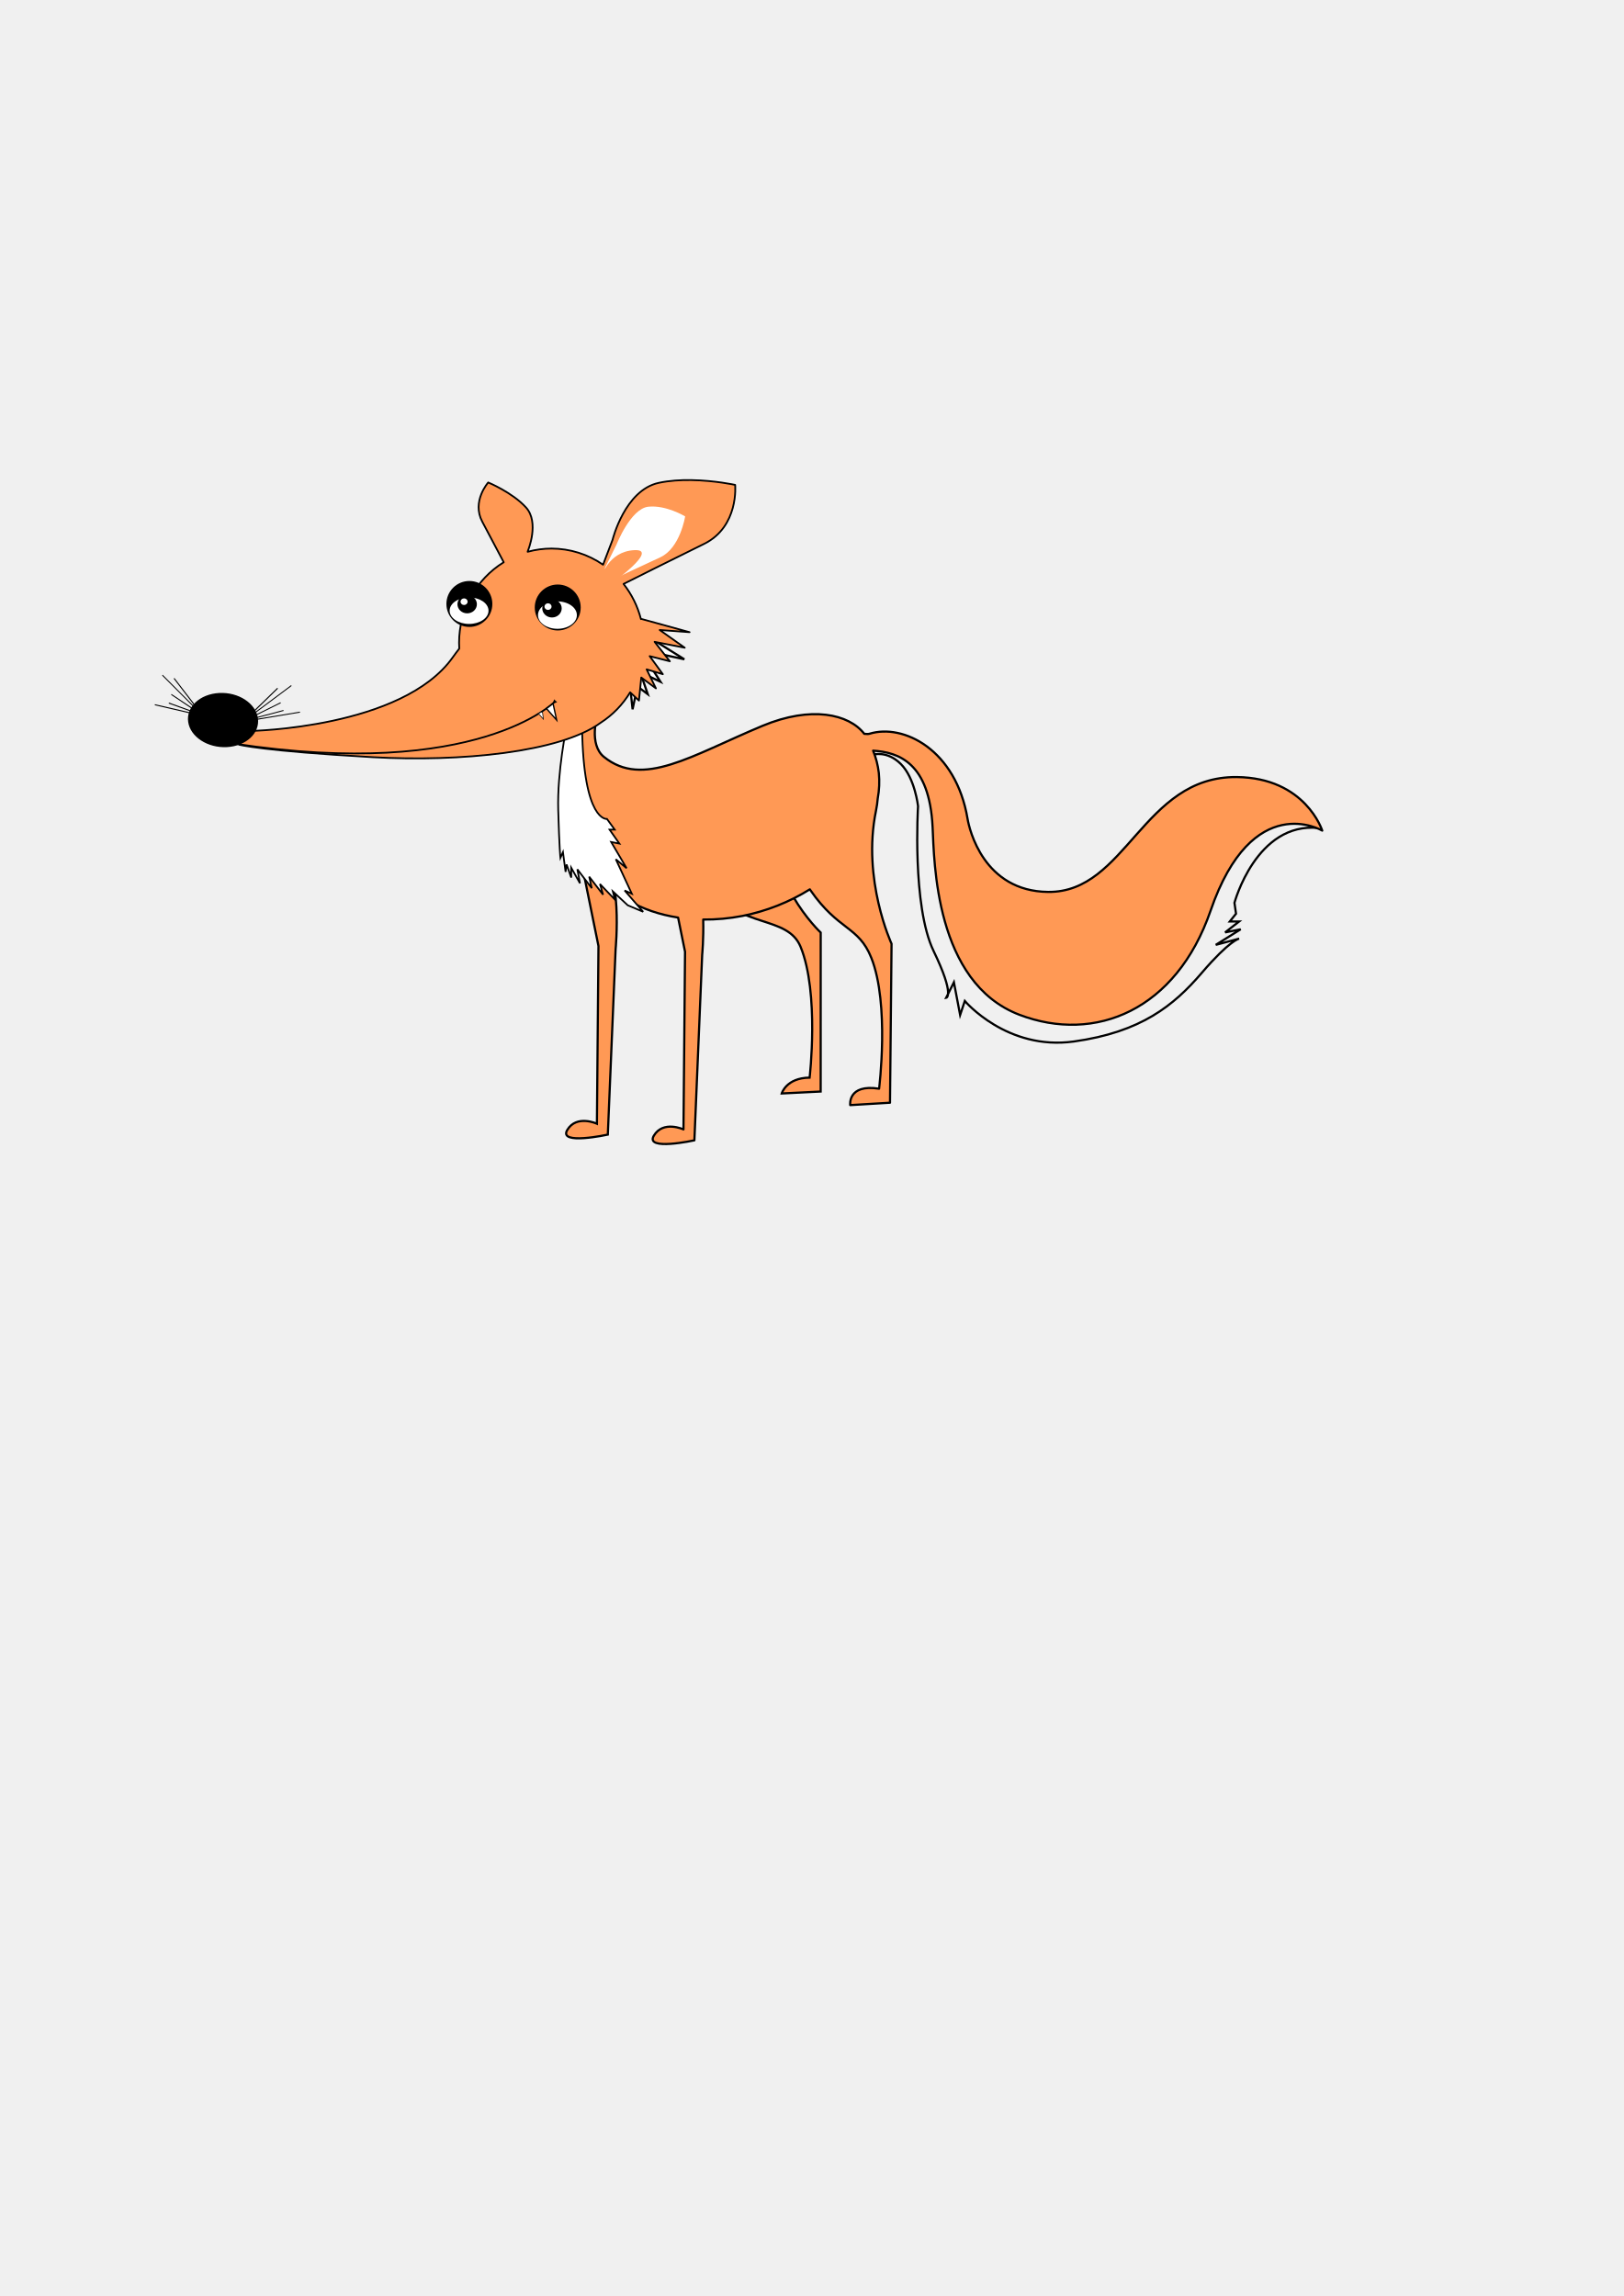
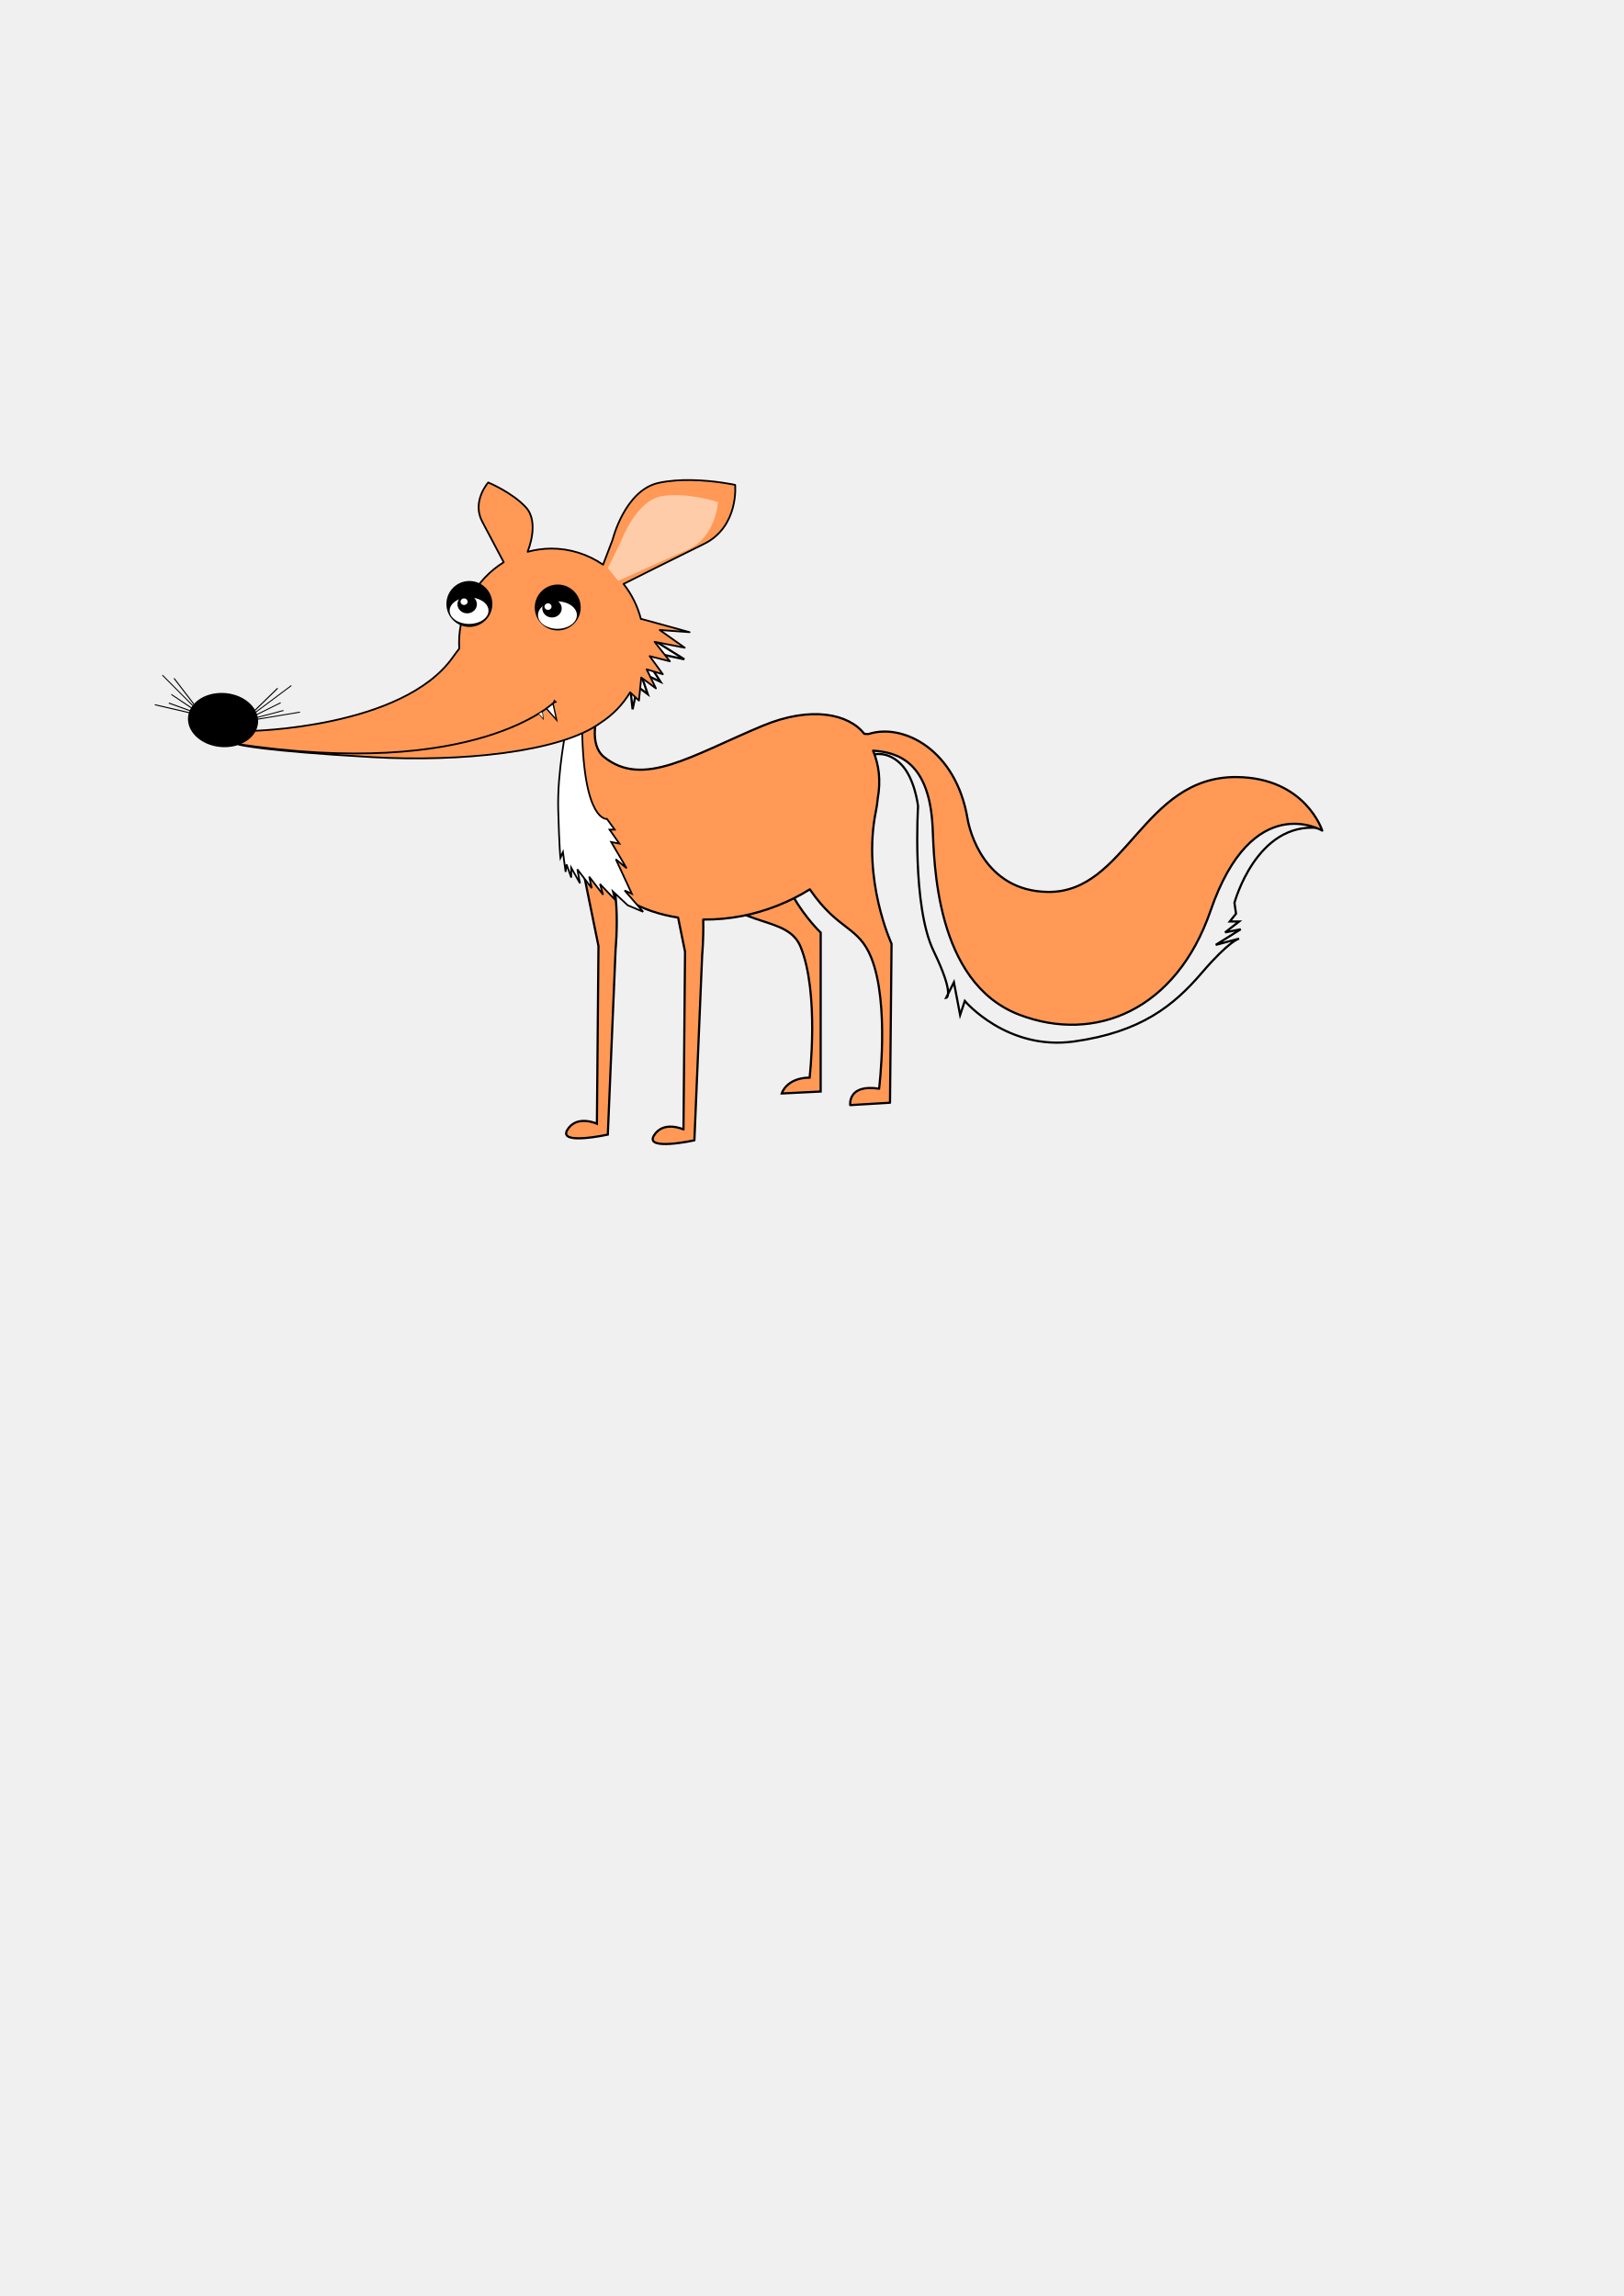
<svg xmlns="http://www.w3.org/2000/svg" width="210mm" height="297mm" viewBox="0 0 744.094 1052.362" id="svg2" version="1.1">
  <defs id="defs4">
    <marker orient="auto" refY="0.0" refX="0.0" id="TriangleOutS" style="overflow:visible">
      <path id="path4306" d="M 5.77,0.0 L -2.88,5.0 L -2.88,-5.0 L 5.77,0.0 z " style="fill-rule:evenodd;stroke:#000000;stroke-width:1pt;stroke-opacity:1;fill:#000000;fill-opacity:1" transform="scale(0.2)" />
    </marker>
    <marker orient="auto" refY="0.0" refX="0.0" id="marker13824" style="overflow:visible">
      <path id="path13826" d="M 0.0,0.0 L 5.0,-5.0 L -12.5,0.0 L 5.0,5.0 L 0.0,0.0 z " style="fill-rule:evenodd;stroke:#000000;stroke-width:1pt;stroke-opacity:1;fill:#000000;fill-opacity:1" transform="scale(0.2) translate(6,0)" />
    </marker>
    <marker orient="auto" refY="0.0" refX="0.0" id="marker9826" style="overflow:visible;">
      <path id="path9828" style="fill-rule:evenodd;stroke-width:0.625;stroke-linejoin:round;stroke:#000000;stroke-opacity:1;fill:#000000;fill-opacity:1" d="M 8.719,4.034 L -2.207,0.016 L 8.719,-4.002 C 6.973,-1.63 6.983,1.616 8.719,4.034 z " transform="scale(1.1) rotate(180) translate(1,0)" />
    </marker>
    <marker orient="auto" refY="0.0" refX="0.0" id="Arrow1Sstart" style="overflow:visible">
      <path id="path4170" d="M 0.0,0.0 L 5.0,-5.0 L -12.5,0.0 L 5.0,5.0 L 0.0,0.0 z " style="fill-rule:evenodd;stroke:#000000;stroke-width:1pt;stroke-opacity:1;fill:#ffffff;fill-opacity:1" transform="scale(0.2) translate(6,0)" />
    </marker>
    <marker orient="auto" refY="0.0" refX="0.0" id="Arrow2Lstart" style="overflow:visible">
      <path id="path4176" style="fill-rule:evenodd;stroke-width:0.625;stroke-linejoin:round;stroke:#000000;stroke-opacity:1;fill:#000000;fill-opacity:1" d="M 8.719,4.034 L -2.207,0.016 L 8.719,-4.002 C 6.973,-1.63 6.983,1.616 8.719,4.034 z " transform="scale(1.1) translate(1,0)" />
    </marker>
    <marker orient="auto" refY="0.0" refX="0.0" id="Club" style="overflow:visible">
      <path id="path4387" d="M -1.597,-7.098 C -3.486,-7.098 -5.024,-5.561 -5.024,-3.671 C -5.024,-3.015 -4.785,-2.444 -4.464,-1.923 C -4.503,-1.891 -4.544,-1.865 -4.581,-1.83 C -5.203,-2.685 -6.17,-3.275 -7.308,-3.275 C -9.197,-3.275 -10.734,-1.738 -10.734,0.151 C -10.734,2.04 -9.197,3.578 -7.308,3.578 C -6.314,3.578 -5.439,3.136 -4.814,2.459 C -4.938,2.814 -5.024,3.18 -5.024,3.578 C -5.024,5.467 -3.486,7.004 -1.597,7.004 C 0.292,7.004 1.829,5.467 1.829,3.578 C 1.829,2.784 1.514,2.084 1.06,1.503 C 2.415,1.766 3.772,2.297 4.766,3.834 C 4.028,3.096 3.554,1.753 3.554,-0.059 L 2.925,-0.105 L 3.507,-0.128 C 3.507,-1.94 3.958,-3.283 4.696,-4.021 C 3.737,-2.539 2.439,-1.995 1.13,-1.713 C 1.534,-2.275 1.829,-2.927 1.829,-3.671 C 1.829,-5.561 0.292,-7.098 -1.597,-7.098 z " style="fill-rule:evenodd;stroke:#000000;stroke-width:0.746pt;stroke-opacity:1;fill:#000000;fill-opacity:1" transform="scale(0.6)" />
    </marker>
    <marker orient="auto" refY="0.0" refX="0.0" id="DotL" style="overflow:visible">
      <path id="path4219" d="M -2.5,-1.0 C -2.5,1.76 -4.74,4.0 -7.5,4.0 C -10.26,4.0 -12.5,1.76 -12.5,-1.0 C -12.5,-3.76 -10.26,-6.0 -7.5,-6.0 C -4.74,-6.0 -2.5,-3.76 -2.5,-1.0 z " style="fill-rule:evenodd;stroke:#000000;stroke-width:1pt;stroke-opacity:1;fill:#000000;fill-opacity:1" transform="scale(0.8) translate(7.4, 1)" />
    </marker>
    <marker orient="auto" refY="0.0" refX="0.0" id="SemiCircleIn" style="overflow:visible">
      <path id="path4336" d="M -0.375,-0.046 C -0.375,2.714 1.865,4.954 4.625,4.954 L 4.625,-5.046 C 1.865,-5.046 -0.375,-2.806 -0.375,-0.046 z " style="fill-rule:evenodd;stroke:#000000;stroke-width:1pt;stroke-opacity:1;fill:#000000;fill-opacity:1" transform="scale(0.6)" />
    </marker>
    <marker orient="auto" refY="0.0" refX="0.0" id="Arrow1Mend" style="overflow:visible;">
      <path id="path4167" d="M 0.0,0.0 L 5.0,-5.0 L -12.5,0.0 L 5.0,5.0 L 0.0,0.0 z " style="fill-rule:evenodd;stroke:#000000;stroke-width:1pt;stroke-opacity:1;fill:#ffffff;fill-opacity:1" transform="scale(0.4) rotate(180) translate(10,0)" />
    </marker>
    <marker orient="auto" refY="0.0" refX="0.0" id="Arrow2Lend" style="overflow:visible;">
      <path id="path4179" style="fill-rule:evenodd;stroke-width:0.625;stroke-linejoin:round;stroke:#eb781e;stroke-opacity:1;fill:#ffffff;fill-opacity:1" d="M 8.719,4.034 L -2.207,0.016 L 8.719,-4.002 C 6.973,-1.63 6.983,1.616 8.719,4.034 z " transform="scale(1.1) rotate(180) translate(1,0)" />
    </marker>
    <marker orient="auto" refY="0.0" refX="0.0" id="DiamondLend" style="overflow:visible">
      <path id="path4255" d="M 0,-7.071 L -7.071,0 L 0,7.071 L 7.071,0 L 0,-7.071 z " style="fill-rule:evenodd;stroke:#000000;stroke-width:1pt;stroke-opacity:1;fill:#000000;fill-opacity:1" transform="scale(0.8) translate(-7,0)" />
    </marker>
    <marker orient="auto" refY="0.0" refX="0.0" id="EmptyTriangleInL" style="overflow:visible">
      <path id="path4309" d="M 5.77,0.0 L -2.88,5.0 L -2.88,-5.0 L 5.77,0.0 z " style="fill-rule:evenodd;fill:#ffffff;stroke:#000000;stroke-width:1pt;stroke-opacity:1" transform="scale(-0.8) translate(-6,0)" />
    </marker>
    <marker orient="auto" refY="0.0" refX="0.0" id="Tail" style="overflow:visible">
      <g id="g4194" transform="scale(-1.2)" style="stroke:#000000;stroke-opacity:1;fill:#000000;fill-opacity:1">
        <path id="path4196" d="M -3.805,-3.959 L 0.544,0" style="fill:#000000;fill-rule:evenodd;stroke:#000000;stroke-width:0.8;stroke-linecap:round;stroke-opacity:1;fill-opacity:1" />
        <path id="path4198" d="M -1.287,-3.959 L 3.062,0" style="fill:#000000;fill-rule:evenodd;stroke:#000000;stroke-width:0.8;stroke-linecap:round;stroke-opacity:1;fill-opacity:1" />
        <path id="path4200" d="M 1.305,-3.959 L 5.654,0" style="fill:#000000;fill-rule:evenodd;stroke:#000000;stroke-width:0.8;stroke-linecap:round;stroke-opacity:1;fill-opacity:1" />
        <path id="path4202" d="M -3.805,4.178 L 0.544,0.22" style="fill:#000000;fill-rule:evenodd;stroke:#000000;stroke-width:0.8;stroke-linecap:round;stroke-opacity:1;fill-opacity:1" />
        <path id="path4204" d="M -1.287,4.178 L 3.062,0.22" style="fill:#000000;fill-rule:evenodd;stroke:#000000;stroke-width:0.8;stroke-linecap:round;stroke-opacity:1;fill-opacity:1" />
        <path id="path4206" d="M 1.305,4.178 L 5.654,0.22" style="fill:#000000;fill-rule:evenodd;stroke:#000000;stroke-width:0.8;stroke-linecap:round;stroke-opacity:1;fill-opacity:1" />
      </g>
    </marker>
    <marker orient="auto" refY="0.0" refX="0.0" id="Arrow2Mend" style="overflow:visible;">
      <path id="path4185" style="fill-rule:evenodd;stroke-width:0.625;stroke-linejoin:round;stroke:#000000;stroke-opacity:1;fill:#000000;fill-opacity:1" d="M 8.719,4.034 L -2.207,0.016 L 8.719,-4.002 C 6.973,-1.63 6.983,1.616 8.719,4.034 z " transform="scale(0.6) rotate(180) translate(0,0)" />
    </marker>
    <marker orient="auto" refY="0.0" refX="0.0" id="marker4460" style="overflow:visible;">
      <path id="path4462" d="M 0.0,0.0 L 5.0,-5.0 L -12.5,0.0 L 5.0,5.0 L 0.0,0.0 z " style="fill-rule:evenodd;stroke:#000000;stroke-width:1pt;stroke-opacity:1;fill:#000000;fill-opacity:1" transform="scale(0.8) rotate(180) translate(12.5,0)" />
    </marker>
    <marker orient="auto" refY="0.0" refX="0.0" id="Arrow1Lstart" style="overflow:visible">
      <path id="path4158" d="M 0.0,0.0 L 5.0,-5.0 L -12.5,0.0 L 5.0,5.0 L 0.0,0.0 z " style="fill-rule:evenodd;stroke:#000000;stroke-width:1pt;stroke-opacity:1;fill:#000000;fill-opacity:1" transform="scale(0.8) translate(12.5,0)" />
    </marker>
    <marker orient="auto" refY="0.0" refX="0.0" id="Arrow1Lend" style="overflow:visible;">
      <path id="path4161" d="M 0.0,0.0 L 5.0,-5.0 L -12.5,0.0 L 5.0,5.0 L 0.0,0.0 z " style="fill-rule:evenodd;stroke:#000000;stroke-width:1pt;stroke-opacity:1;fill:#000000;fill-opacity:1" transform="scale(0.8) rotate(180) translate(12.5,0)" />
    </marker>
  </defs>
  <g id="layer1">
    <path style="fill:none;fill-rule:evenodd;stroke:#000000;stroke-width:1px;stroke-linecap:butt;stroke-linejoin:miter;stroke-opacity:1" d="m 400,345.934 c 0,0 6.429,-2.143 12.857,4.286 6.429,6.429 7.857,19.286 7.857,19.286 0,0 -2.857,45.714 7.143,66.429 10,20.714 5.714,21.429 5.714,21.429 l 3.571,-7.143 2.857,15 2.143,-6.429 c 0,0 19.286,22.857 50,18.571 30.714,-4.286 45.714,-16.429 58.571,-31.429 12.857,-15 17.143,-15.714 17.143,-15.714 l -10.714,2.857 11.429,-7.143 -7.143,1.429 6.429,-5 -4.286,0 2.857,-3.571 -0.714,-5 c 0,0 10,-37.143 38.571,-34.286 -15,-16.429 -33.571,-11.429 -33.571,-11.429 l -54.286,62.857 -55,7.857 L 435.714,383.076 425,350.219 l -16.429,-9.286 -17.143,0.714 z" id="path11751" />
    <path style="fill:#ff9955;fill-opacity:1;fill-rule:evenodd;stroke:#000000;stroke-width:1px;stroke-linecap:butt;stroke-linejoin:miter;stroke-opacity:1" d="m 325.57,372.208 c 0,0 33.502,-18.709 29.985,-1.716 -6.525,31.523 20.548,56.948 20.548,56.948 l -0.015,72.861 -17.849,0.886 c 0,0 2.05,-7.163 12.788,-7.266 0,0 4.518,-38.848 -4.147,-59.963 -5.977,-14.562 -27.938,-8.304 -40.973,-26.751 -28.795,-40.751 -0.336,-34.998 -0.336,-34.998 z" id="path11728-7" />
    <path style="fill:#ff9955;fill-opacity:1;fill-rule:evenodd;stroke:#000000;stroke-width:1px;stroke-linecap:butt;stroke-linejoin:miter;stroke-opacity:1" d="m 264.972,387.901 9.286,45.714 -0.714,81.429 c 0,0 -9.286,-4.286 -13.571,2.857 -4.286,7.143 18.571,2.143 18.571,2.143 l 3.571,-85 c 0,0 3.571,-37.143 -7.857,-42.857 -11.429,-5.714 -9.286,-4.286 -9.286,-4.286 z" id="path11711" />
    <path style="fill:#ff9955;fill-opacity:1;stroke:#000000;stroke-width:1;stroke-linejoin:round;stroke-miterlimit:4;stroke-dasharray:none;stroke-dashoffset:0;stroke-opacity:1" d="m 349.461,332.67 c -32.758,13.671 -54.886,28.671 -72.685,14.256 -7.114,-5.761 -3.041,-19.053 -3.041,-19.053 1.718,-2.24 -11.395,5.646 -11.395,5.646 0,0 -4.413,48.467 7.596,62.107 0.873,0.991 1.711,1.893 2.531,2.754 7.635,11.622 21.389,19.593 38.283,22.188 l 3.182,15.666 -0.715,81.428 c 0,0 -9.285,-4.285 -13.57,2.857 -4.286,7.143 18.57,2.143 18.57,2.143 l 3.572,-85 c 0,0 0.708,-7.459 0.473,-16.199 5.908,0.072 11.936,-0.479 17.928,-1.637 11.004,-2.188 21.617,-6.375 30.936,-12.203 0.103,0.151 0.198,0.301 0.303,0.453 12.857,18.571 22.023,16.305 27.86,30.924 8.463,21.197 3.572,60 3.572,60 -14.519,-2.269 -13.236,7.521 -13.236,7.521 l 18.236,-1.091 0.713,-72.857 c 0,0 -13.614,-29.389 -7.145,-60.924 0.413,-2.016 0.664,-3.866 0.799,-5.594 0.73,-3.988 0.899,-7.953 0.504,-11.82 -0.41,-3.512 -1.286,-6.92 -2.613,-10.174 11.648,0.758 25.793,5.44 27.26,35.006 0.771,15.539 0.983,71.249 39.76,86.043 34.689,13.235 71.907,-2.056 87.629,-47.686 19.203,-55.731 51.182,-36.717 51.182,-36.717 0,0 -7.663,-24.239 -39.217,-24.543 -43.028,-0.415 -50.54,53.028 -86.432,52.645 -29.557,-0.316 -36.1,-28.748 -36.889,-33.473 -5.309,-31.794 -29.454,-43.799 -44.979,-39.018 -0.804,0.248 -1.615,0.001 -2.363,0.029 -7.017,-9.094 -24.329,-12.976 -46.608,-3.678 z" id="path10159" />
    <path style="fill:#ffffff;fill-opacity:1;fill-rule:evenodd;stroke:#000000;stroke-width:0.788px;stroke-linecap:butt;stroke-linejoin:miter;stroke-opacity:1" d="m 259.7,332.834 c 0,0 -4.407,20.773 -3.886,38.502 0.521,17.729 1.004,21.877 1.004,21.877 l 1.168,-2.647 1.202,9.048 0.46,-3.398 2.133,6.025 -0.013,-4.527 4.017,7.147 -1.194,-6.407 6.608,8.643 -1.191,-5.276 6.372,8.267 -1.425,-4.897 6.839,7.133 -0.951,-3.768 6.836,6.378 7.062,2.981 -8.492,-9.765 3.296,1.492 -7.334,-15.807 4.949,4.124 -7.088,-12.036 3.764,0.735 -4.485,-6.39 2.351,-0.012 -3.541,-4.886 c 0,0 -10.81,1.565 -11.406,-41.818 z" id="path11882" />
    <path style="fill:#ffffff;fill-rule:evenodd;stroke:#000000;stroke-width:1;stroke-linecap:butt;stroke-linejoin:miter;stroke-miterlimit:4;stroke-dasharray:none;stroke-opacity:1" d="m 291.937,288.632 21.68,13.554 -20.377,-4.412 9.43,14.699 -9.269,-4.327 3.451,10.029 -4.739,-3.558 -2.22,10.489 -1.5,-13.826 z" id="path11884" />
    <path style="fill:#ff9955;fill-opacity:1;stroke:#000000;stroke-width:0.802;stroke-linejoin:round;stroke-miterlimit:4;stroke-dasharray:none;stroke-dashoffset:0;stroke-opacity:1" d="m 316.883,220.042 c -4.914,-0.08 -10.159,0.225 -15.019,1.275 -15.552,3.36 -21.127,26.05 -21.127,26.05 l -4.37,11.46 a 42.374,43.233 0 0 0 -23.613,-7.401 42.374,43.233 0 0 0 -10.948,1.486 l 0.157,-0.561 c 0,0 5.379,-12.913 -0.949,-19.807 -6.327,-6.894 -17.281,-11.402 -17.281,-11.402 0,0 -7.709,8.669 -2.717,17.988 3.535,6.597 7.376,13.903 9.828,18.573 a 42.374,43.233 0 0 0 -20.465,36.955 42.374,43.233 0 0 0 0.091,2.629 c -0.986,1.257 -1.971,2.566 -2.955,3.957 -23.024,32.561 -92.764,33.785 -92.764,33.785 l -5.154,6.299 c 0,0 10.308,2.863 61.271,5.726 39.928,2.243 85.825,-2.193 104.383,-15.784 a 42.374,43.233 0 0 0 13.527,-13.949 l 4.035,3.78 1.066,-10.563 6.711,4.973 -4.251,-8.713 7.423,2.225 -6.038,-8.284 9.249,2.36 -6.99,-8.915 13.813,2.695 -11.474,-8.125 13.694,1.007 -22.231,-6.114 -0.056,0.125 a 42.374,43.233 0 0 0 -7.971,-16.127 c 4.707,-2.362 22.644,-11.358 36.847,-18.329 16.154,-7.929 14.295,-27.066 14.295,-27.066 0,0 -9.21,-2.028 -20.02,-2.203 z" id="path10106" />
    <path style="fill:none;fill-rule:evenodd;stroke:#000000;stroke-width:0.802;stroke-linecap:butt;stroke-linejoin:round;stroke-miterlimit:4;stroke-dasharray:none;stroke-dashoffset:0;stroke-opacity:1;marker-start:url(#TriangleOutS);marker-mid:url(#Arrow1Mend);marker-end:url(#Arrow1Sstart)" d="m 254.217,321.62 c 0,0 -35.265,36.219 -147.131,19.168" id="path3352" />
    <circle style="fill:#000000;stroke-width:1;stroke-miterlimit:4;stroke-dasharray:none;stroke-dashoffset:0" id="path5632" cx="255.592" cy="278.44" r="10.528" />
    <ellipse style="fill:#ffffff;stroke-width:1;stroke-miterlimit:4;stroke-dasharray:none;stroke-dashoffset:0" id="path5634" cx="255.455" cy="281.931" rx="8.908" ry="6.276" />
    <ellipse style="fill:#000000;stroke-width:1;stroke-miterlimit:4;stroke-dasharray:none;stroke-dashoffset:0" id="path5632-4" cx="54.424" cy="336.377" rx="16" ry="12.532" transform="matrix(0.9985581,-0.05368152,0.1423078,0.9898225,0,0)" />
    <circle style="fill:#000000;stroke-width:1;stroke-miterlimit:4;stroke-dasharray:none;stroke-dashoffset:0" id="path5632-7" cx="215.102" cy="276.821" r="10.528" />
    <ellipse style="fill:#ffffff;stroke-width:1;stroke-miterlimit:4;stroke-dasharray:none;stroke-dashoffset:0" id="path5634-3" cx="214.964" cy="279.906" rx="8.908" ry="6.074" />
    <ellipse style="fill:#000000;stroke-width:1;stroke-miterlimit:4;stroke-dasharray:none;stroke-dashoffset:0" id="path5634-3-3" cx="214.089" cy="276.947" rx="4.454" ry="4.176" />
    <ellipse style="fill:#000000;stroke-width:1;stroke-miterlimit:4;stroke-dasharray:none;stroke-dashoffset:0" id="path5634-3-3-1" cx="252.96" cy="278.845" rx="4.454" ry="4.176" />
    <ellipse style="fill:#ffffff;stroke-width:1;stroke-miterlimit:4;stroke-dasharray:none;stroke-dashoffset:0" id="path5634-3-3-2" cx="212.672" cy="275.783" rx="1.62" ry="1.518" />
    <ellipse style="fill:#ffffff;stroke-width:1;stroke-miterlimit:4;stroke-dasharray:none;stroke-dashoffset:0" id="path5634-3-3-2-2" cx="251.138" cy="278.035" rx="1.62" ry="1.518" />
-     <path style="fill:#ffffff;fill-opacity:1;fill-rule:evenodd;stroke:none;stroke-width:1px;stroke-linecap:butt;stroke-linejoin:miter;stroke-opacity:1" d="m 282.573,249.503 c 0,0 6.455,-16.406 14.558,-17.259 8.103,-0.853 16.851,4.446 16.851,4.446 0,0 -2.26,14.539 -11.411,18.752 -9.15,4.213 -22.842,10.703 -22.842,10.703 l -2.557,-5.722 z" id="path10108-3" />
-     <path style="fill:#ff9955;fill-rule:evenodd;stroke:none;stroke-width:1px;stroke-linecap:butt;stroke-linejoin:miter;stroke-opacity:1" d="m 275.596,264.513 c 0,0 3.026,-11.697 15.055,-12.355 12.029,-0.658 -11.02,15.73 -11.02,15.73 z" id="path10125" />
+     <path style="fill:#ffccaa;fill-opacity:1;fill-rule:evenodd;stroke:none;stroke-width:1px;stroke-linecap:butt;stroke-linejoin:miter;stroke-opacity:1" d="m 284.716,247.877 c 0,0 6.773,-18.548 18.619,-20.474 11.845,-1.926 25.688,2.724 25.688,2.724 0,0 -0.883,16.009 -13.709,21.699 -12.826,5.69 -31.987,14.407 -31.987,14.407 l -4.753,-5.873 z" id="path10108-3" />
    <path style="fill:#ffffff;fill-rule:evenodd;stroke:#000000;stroke-width:0.61px;stroke-linecap:butt;stroke-linejoin:miter;stroke-opacity:1" d="m 253.457,322.491 1.629,7.542 -4.653,-5.256 z" id="path16542" />
    <path style="fill:#ffffff;fill-rule:evenodd;stroke:#000000;stroke-width:0.307px;stroke-linecap:butt;stroke-linejoin:miter;stroke-opacity:1" d="m 248.596,326.164 0.406,3.452 -2.255,-2.594 z" id="path16542-6" />
    <g id="g16625" transform="matrix(0.09557327,-0.4354347,0.4401593,0.06919334,-70.47748,380.2472)">
      <path id="path16574" d="m 174.573,377.152 16.592,36.65" style="fill:none;fill-rule:evenodd;stroke:#000000;stroke-width:1px;stroke-linecap:butt;stroke-linejoin:miter;stroke-opacity:1" />
      <path id="path16574-6" d="m 174.835,376.773 37.991,26.179" style="fill:none;fill-rule:evenodd;stroke:#000000;stroke-width:1.131px;stroke-linecap:butt;stroke-linejoin:miter;stroke-opacity:1" />
      <path id="path16574-4" d="m 174.634,376.91 23.955,32.321" style="fill:none;fill-rule:evenodd;stroke:#000000;stroke-width:1px;stroke-linecap:butt;stroke-linejoin:miter;stroke-opacity:1" />
      <path id="path16574-2" d="m 173.641,376.299 c 6.152,18.132 12.304,36.264 18.456,54.396" style="fill:none;fill-rule:evenodd;stroke:#000000;stroke-width:1;stroke-linecap:butt;stroke-linejoin:miter;stroke-miterlimit:4;stroke-dasharray:none;stroke-opacity:1" />
      <path id="path16574-7" d="m 173.63,375.83 44.145,40.363" style="fill:none;fill-rule:evenodd;stroke:#000000;stroke-width:1;stroke-linecap:butt;stroke-linejoin:miter;stroke-miterlimit:4;stroke-dasharray:none;stroke-opacity:1" />
    </g>
    <g id="g16625-8" transform="matrix(-0.0771451,-0.4871504,-0.3750456,0.07231663,247.3096,385.4449)">
      <path id="path16574-77" d="m 174.573,377.152 16.592,36.65" style="fill:none;fill-rule:evenodd;stroke:#000000;stroke-width:1px;stroke-linecap:butt;stroke-linejoin:miter;stroke-opacity:1" />
      <path id="path16574-6-1" d="m 174.835,376.773 37.991,26.179" style="fill:none;fill-rule:evenodd;stroke:#000000;stroke-width:1.131px;stroke-linecap:butt;stroke-linejoin:miter;stroke-opacity:1" />
      <path id="path16574-4-7" d="m 174.634,376.91 23.955,32.321" style="fill:none;fill-rule:evenodd;stroke:#000000;stroke-width:1px;stroke-linecap:butt;stroke-linejoin:miter;stroke-opacity:1" />
      <path id="path16574-2-7" d="m 173.641,376.299 c 6.152,18.132 12.304,36.264 18.456,54.396" style="fill:none;fill-rule:evenodd;stroke:#000000;stroke-width:1;stroke-linecap:butt;stroke-linejoin:miter;stroke-miterlimit:4;stroke-dasharray:none;stroke-opacity:1" />
      <path id="path16574-7-9" d="m 173.63,375.83 44.145,40.363" style="fill:none;fill-rule:evenodd;stroke:#000000;stroke-width:1;stroke-linecap:butt;stroke-linejoin:miter;stroke-miterlimit:4;stroke-dasharray:none;stroke-opacity:1" />
    </g>
  </g>
</svg>
